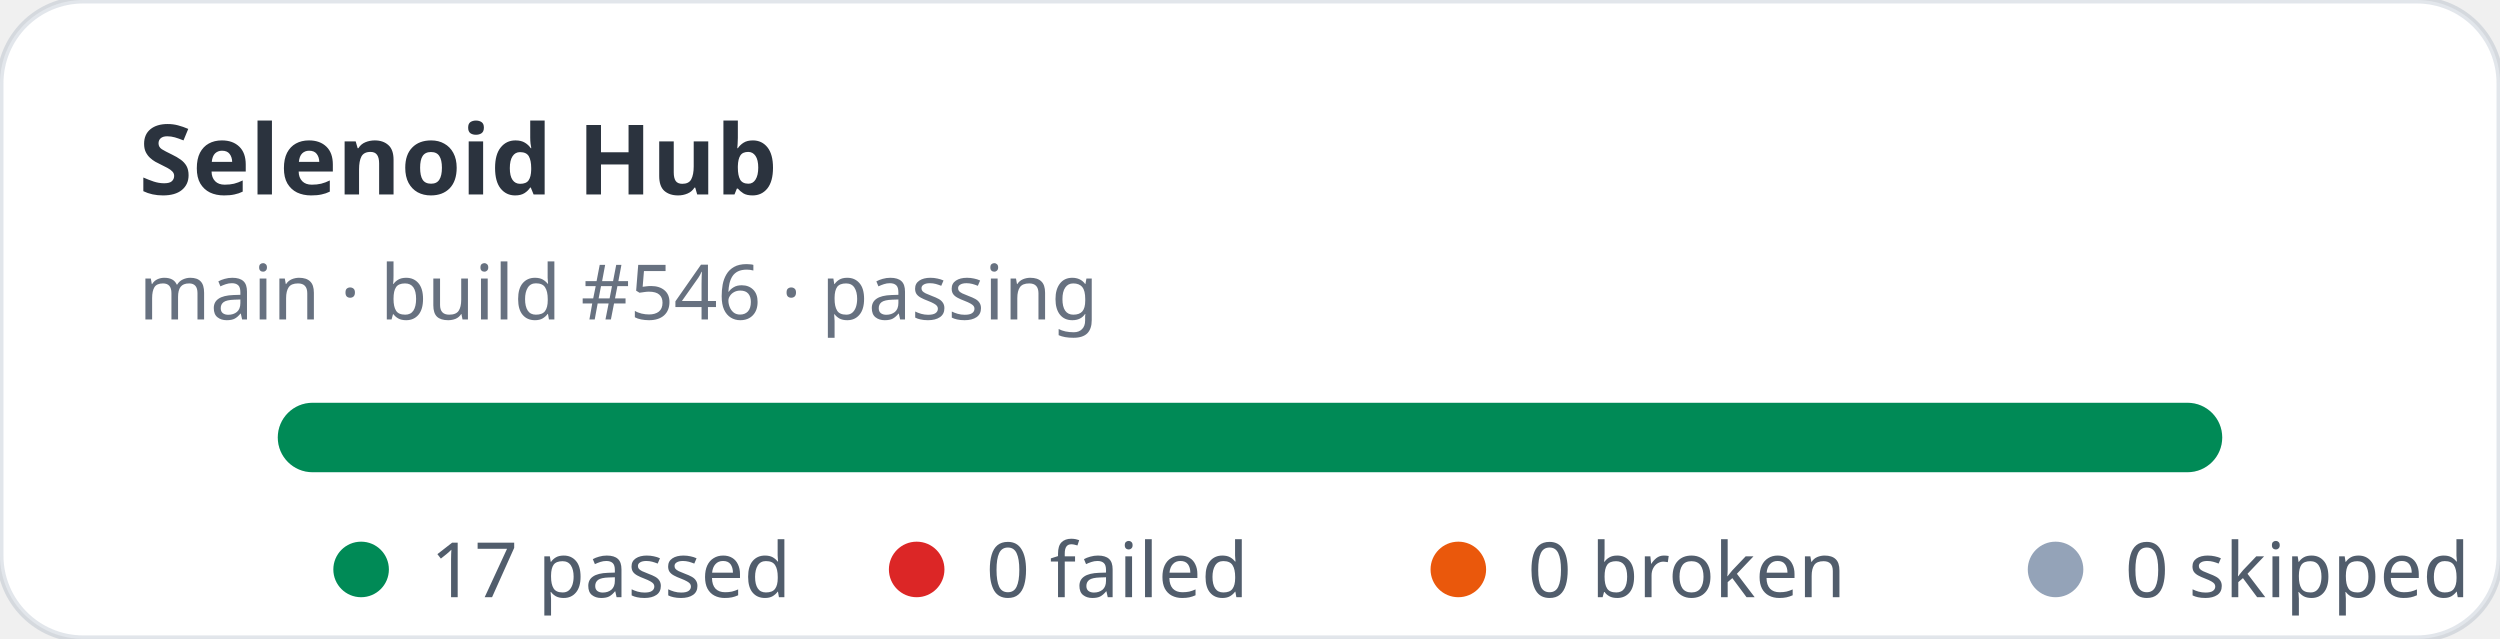
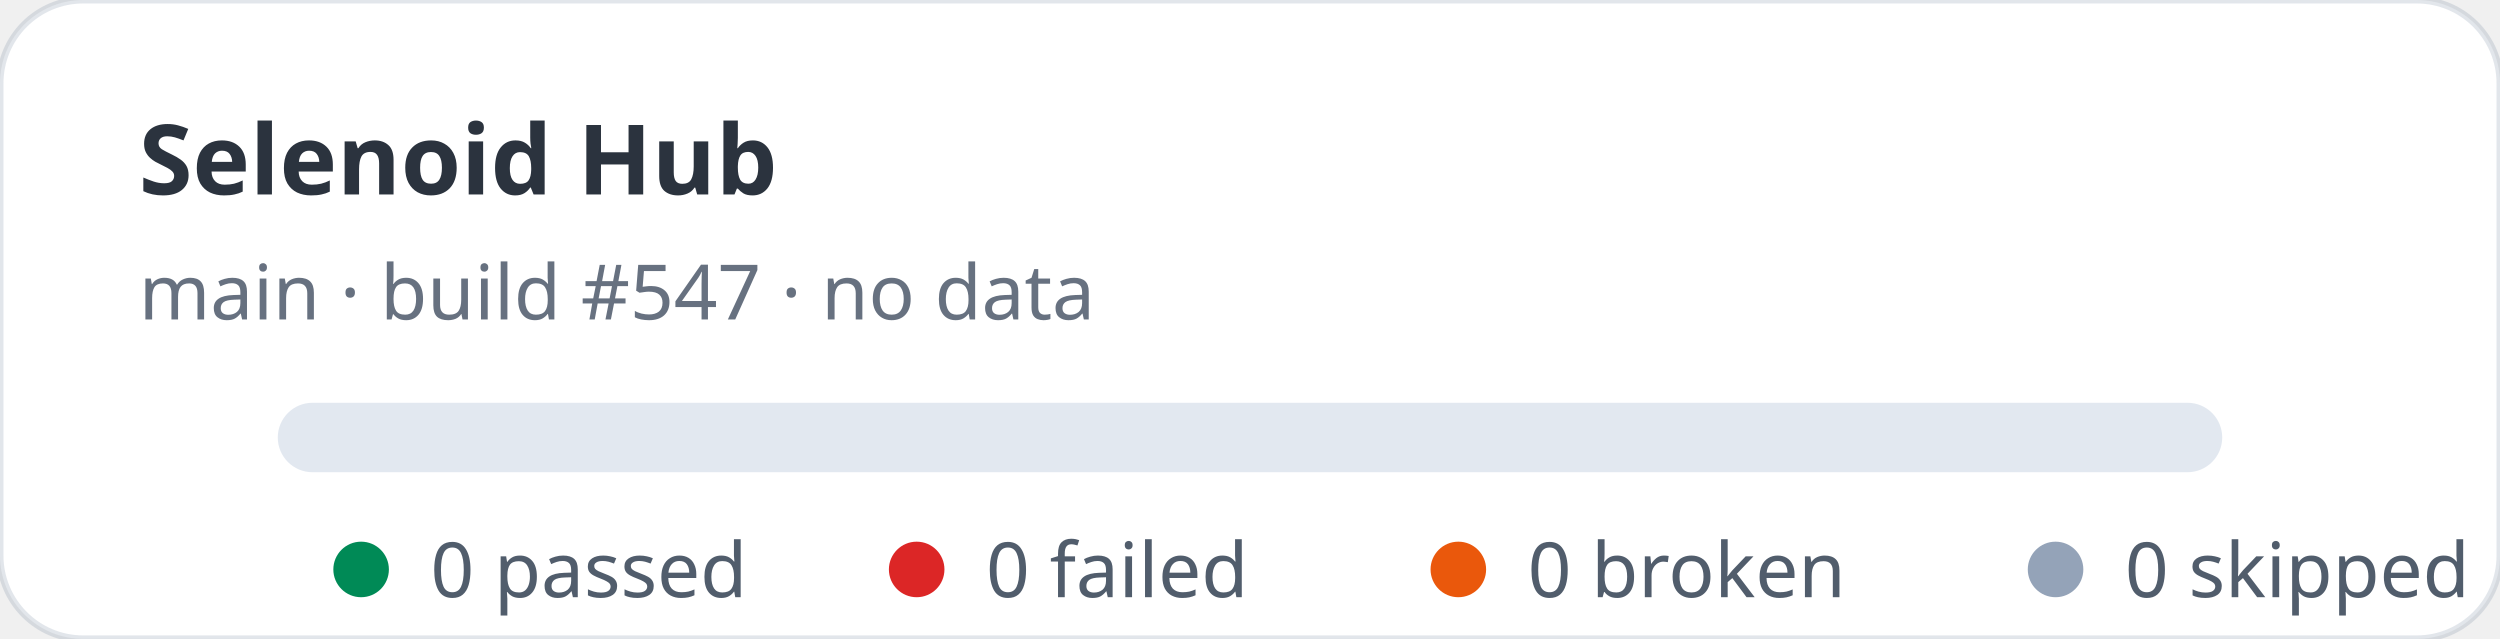
- <svg xmlns="http://www.w3.org/2000/svg" width="360" height="92" viewBox="0 0 360 92" role="img" aria-label="Selenoid Hub stats: 17 passed, 0 failed">
+ <svg xmlns="http://www.w3.org/2000/svg" width="360" height="92" viewBox="0 0 360 92" role="img" aria-label="Selenoid Hub stats: 0 passed, 0 failed">
  <rect width="360" height="92" rx="12" fill="#ffffff" stroke="rgba(11,48,86,0.12)" />
  <text x="20" y="28" fill="rgba(1,10,24,0.83)" font-family="ui-sans-serif,system-ui,sans-serif" font-size="14" font-weight="700">Selenoid Hub</text>
-   <text x="20" y="46" fill="rgba(2,19,44,0.6)" font-family="ui-sans-serif,system-ui,sans-serif" font-size="11">main · build #546 · passing</text>
+   <text x="20" y="46" fill="rgba(2,19,44,0.6)" font-family="ui-sans-serif,system-ui,sans-serif" font-size="11">main · build #547 · no data</text>
  <rect x="40" y="58" width="280" height="10" rx="5" fill="#e2e8f0" />
-   <rect x="40" y="58" width="280" height="10" rx="5" fill="#008a56" />
  <g font-family="ui-sans-serif,system-ui,sans-serif" font-size="11" fill="rgba(1,18,40,0.68)">
    <circle cx="52" cy="82" r="4" fill="#008a56" />
-     <text x="62" y="86">17 passed</text>
+     <text x="62" y="86">0 passed</text>
    <circle cx="132" cy="82" r="4" fill="#dc2626" />
    <text x="142" y="86">0 failed</text>
    <circle cx="210" cy="82" r="4" fill="#ea580c" />
    <text x="220" y="86">0 broken</text>
    <circle cx="296" cy="82" r="4" fill="#94a3b8" />
    <text x="306" y="86">0 skipped</text>
  </g>
</svg>
